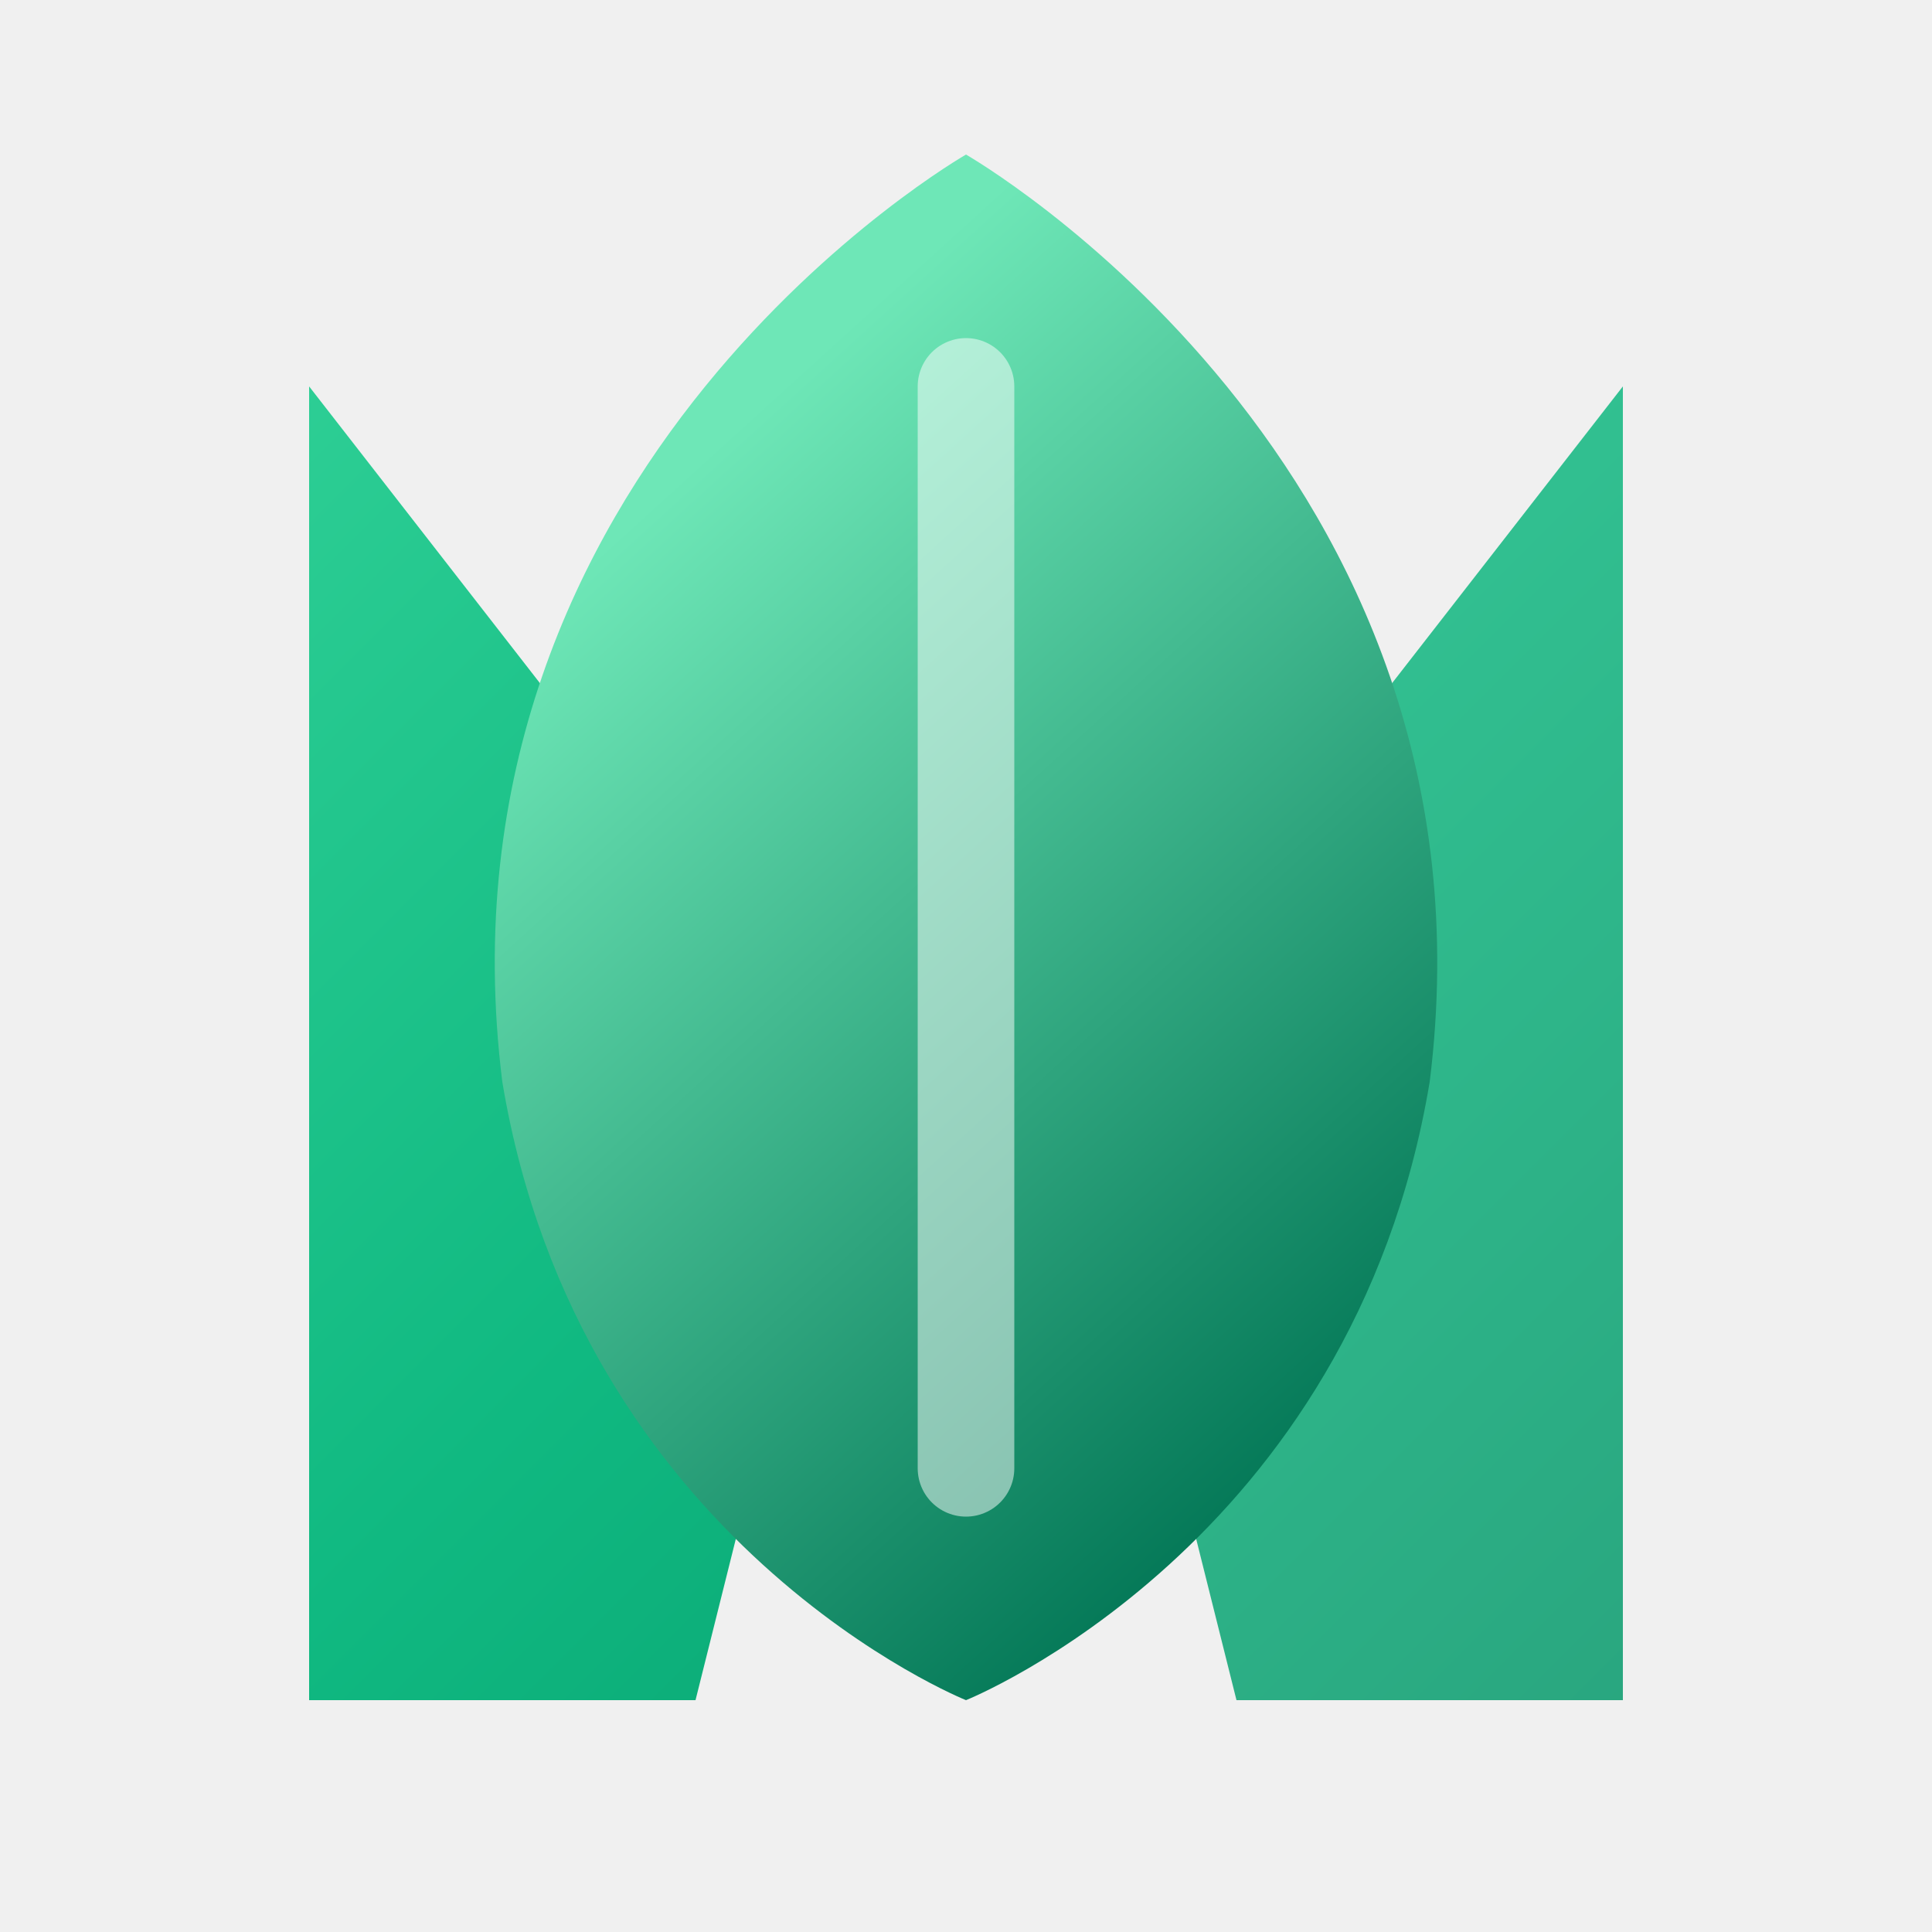
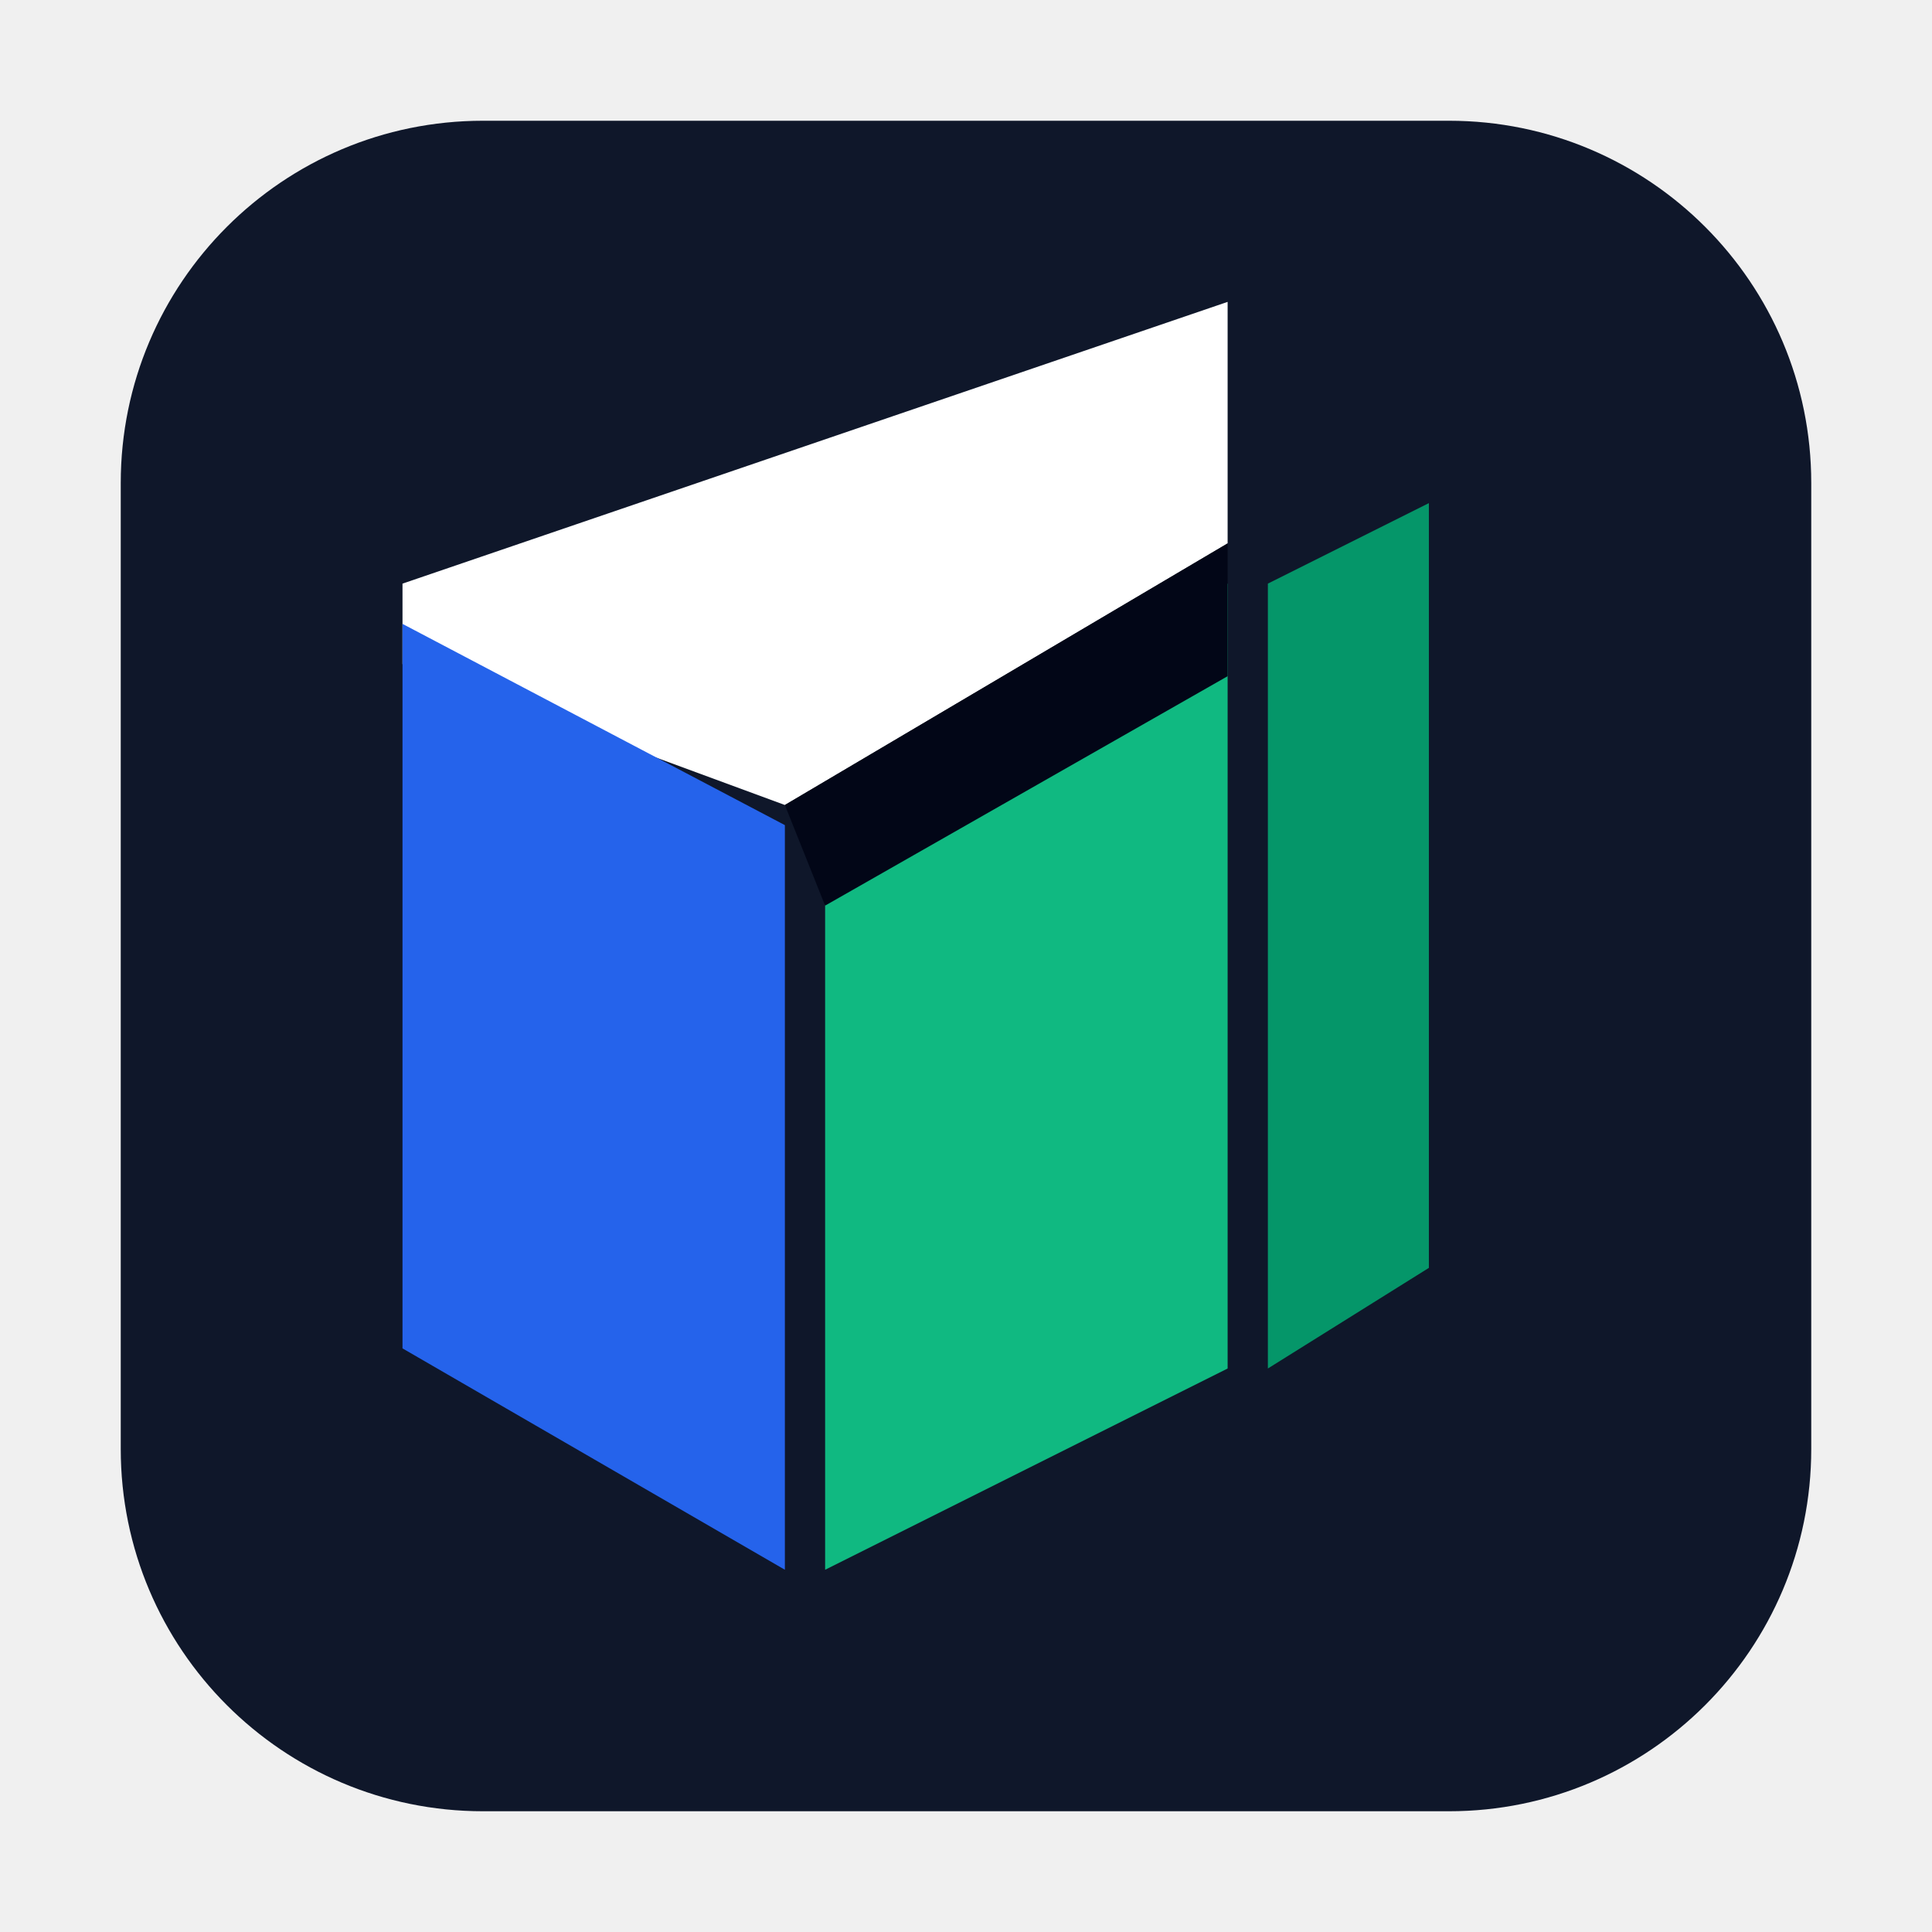
- <svg xmlns="http://www.w3.org/2000/svg" viewBox="0 0 50 50" fill="none">
-   <defs>
-     <linearGradient id="mintGrad1" x1="4" y1="6" x2="44" y2="46" gradientUnits="userSpaceOnUse">
-       <stop offset="0%" stop-color="#34D399" />
-       <stop offset="50%" stop-color="#10B981" />
-       <stop offset="100%" stop-color="#059669" />
-     </linearGradient>
-     <linearGradient id="mintGradLeaf" x1="18" y1="12" x2="38" y2="34" gradientUnits="userSpaceOnUse">
-       <stop offset="0%" stop-color="#6EE7B7" />
-       <stop offset="100%" stop-color="#047857" />
-     </linearGradient>
-   </defs>
-   <path d="M8 44V10L22 28L18 44H8Z" fill="url(#mintGrad1)" />
-   <path d="M42 44V10L28 28L32 44H42Z" fill="url(#mintGrad1)" fill-opacity="0.85" />
-   <path d="M25 4C25 4 39 12 37 28C35 40 25 44 25 44C25 44 15 40 13 28C11 12 25 4 25 4Z" fill="url(#mintGradLeaf)" />
-   <path d="M25 10V38" stroke="#ffffff" stroke-width="2.5" stroke-linecap="round" stroke-opacity="0.5" />
+ <svg xmlns="http://www.w3.org/2000/svg" viewBox="0 0 48 48" fill="none">
+   <rect x="3" y="3" width="42" height="42" rx="9" fill="#0F172A" />
+   <path d="M10 14.5 30.5 7.5v6L19.5 20 10 16.5v-2Z" fill="#fff" />
+   <path d="M10 15.5 19.5 20.5V39L10 33.5v-18Z" fill="#2563EB" />
+   <path d="M20.5 20 30.5 14.5V34l-10 5V20Z" fill="#10B981" />
+   <path d="M31.5 14.5 35.5 12.5v19L31.5 34V14.5Z" fill="#059669" />
+   <path d="m19.5 20 11-6.5v3.3l-10 5.7-1-2.5Z" fill="#020617" />
</svg>
